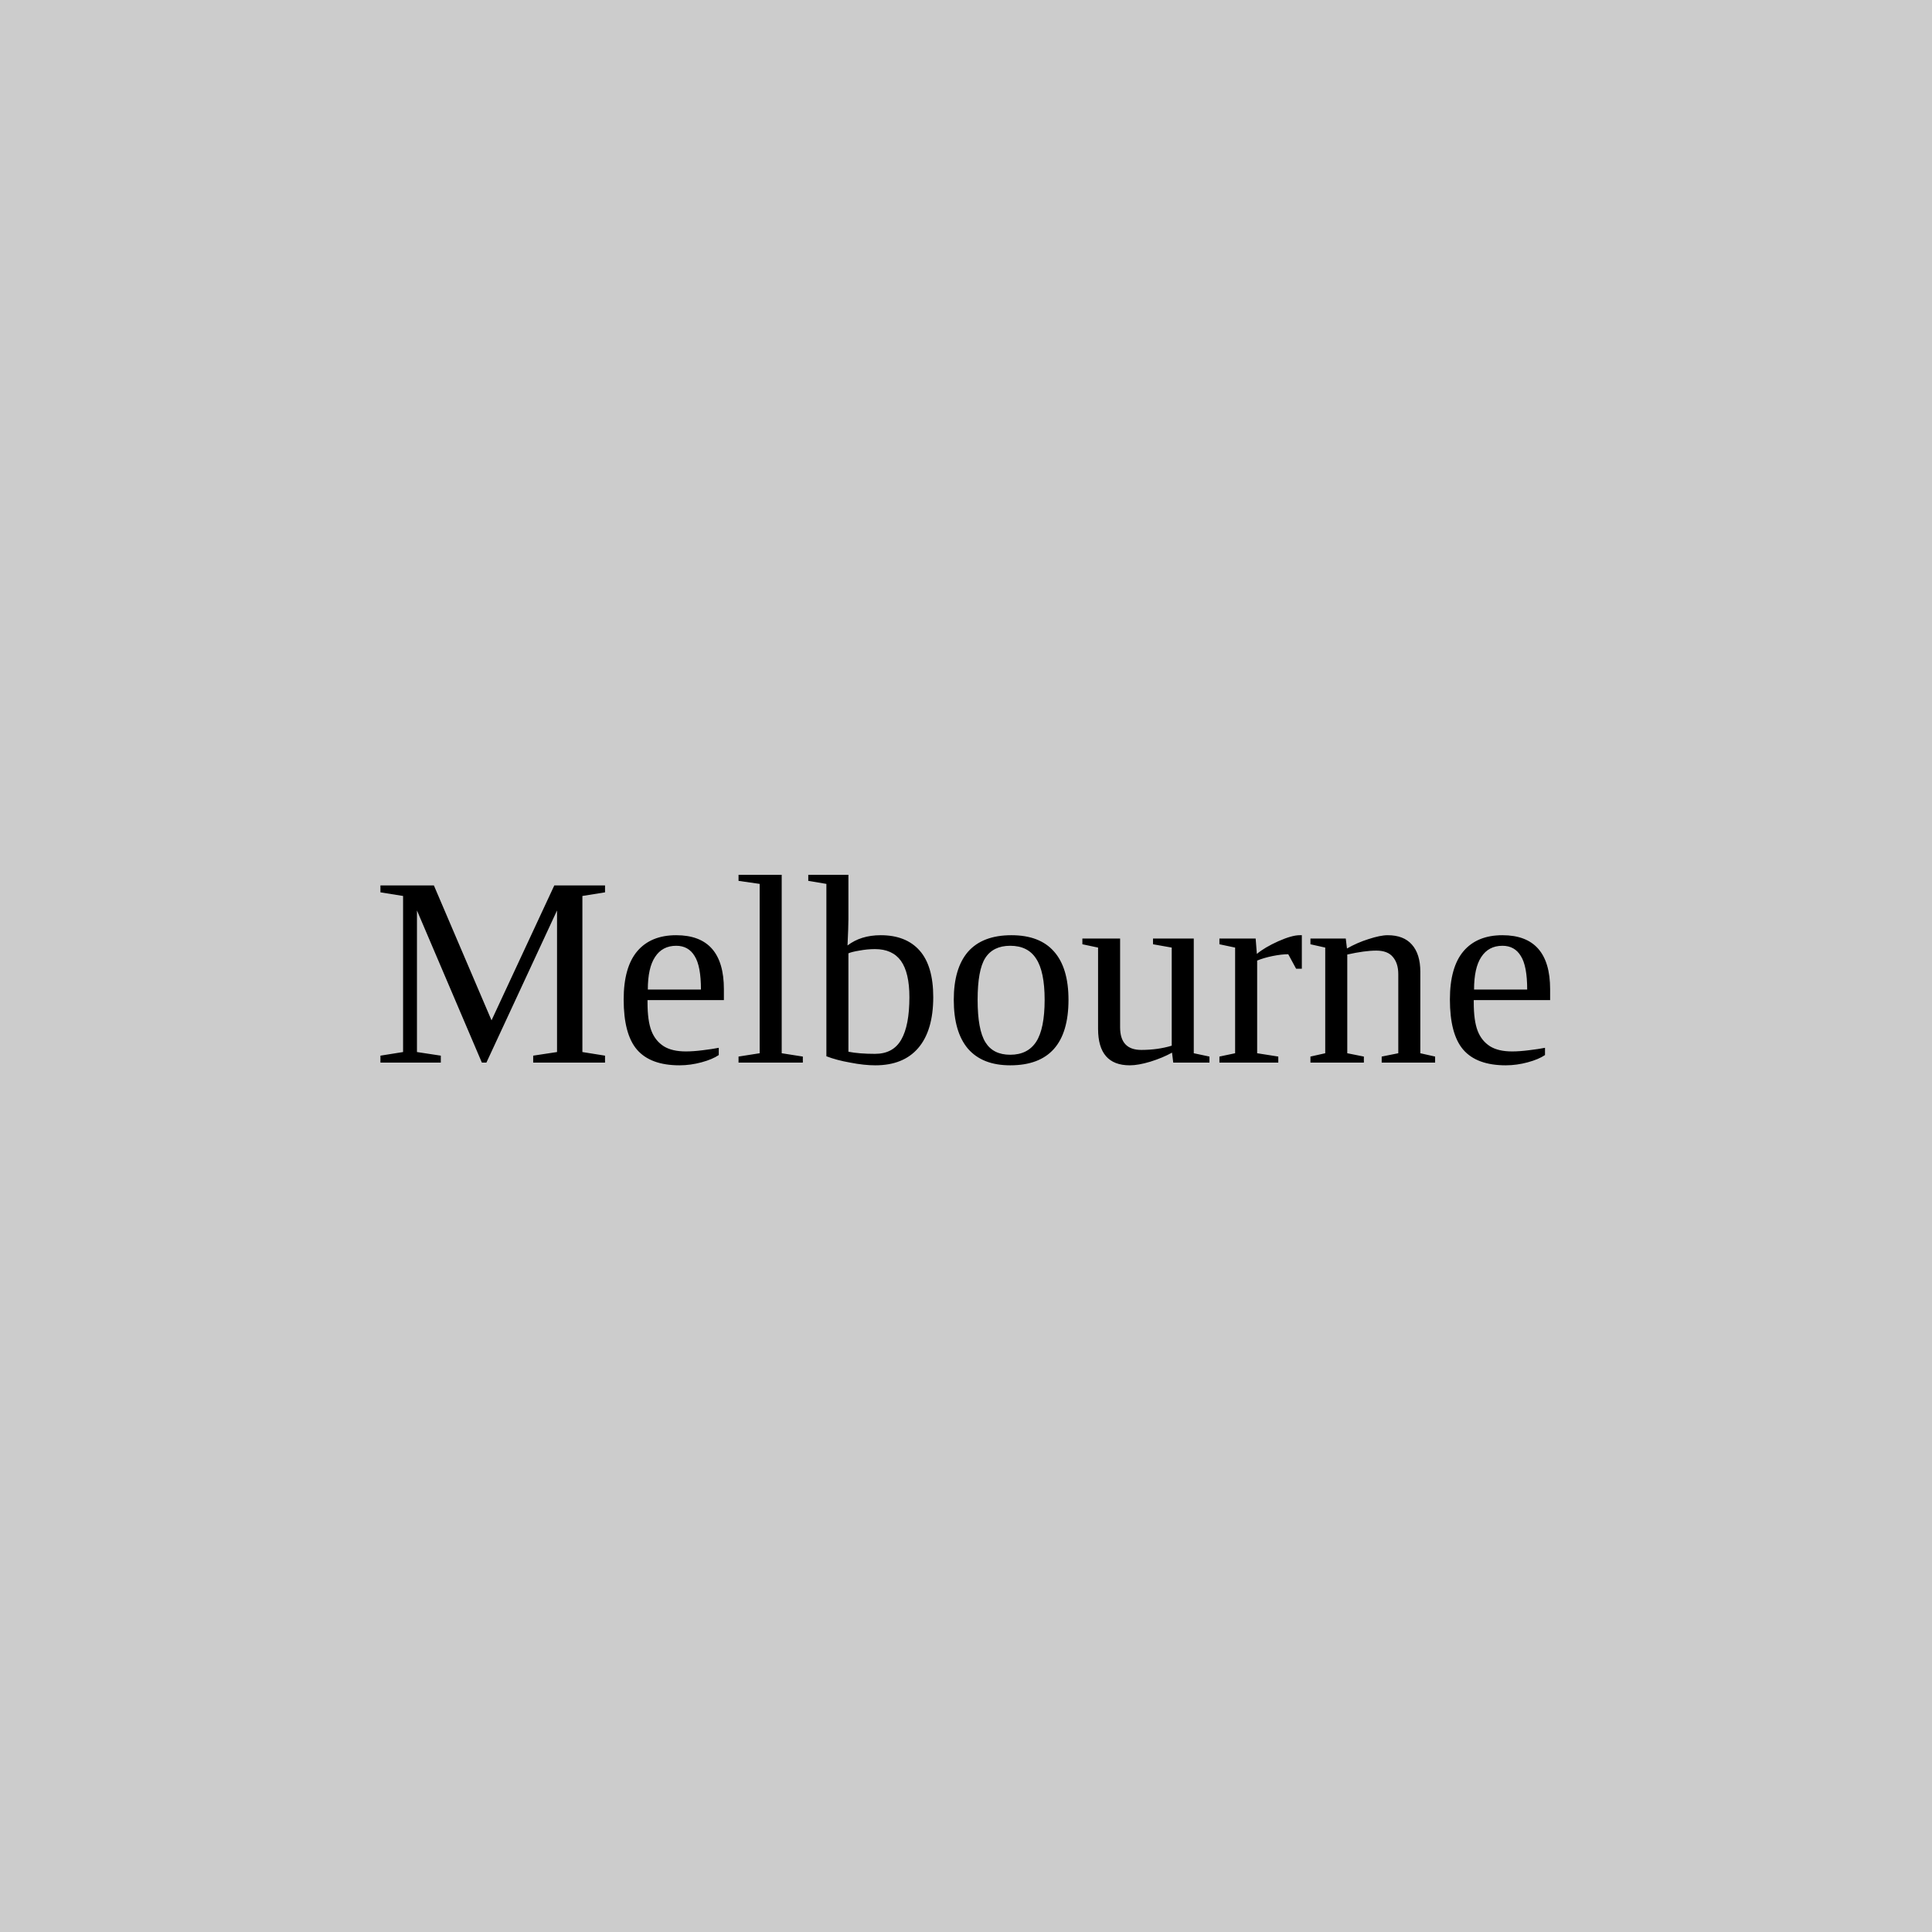
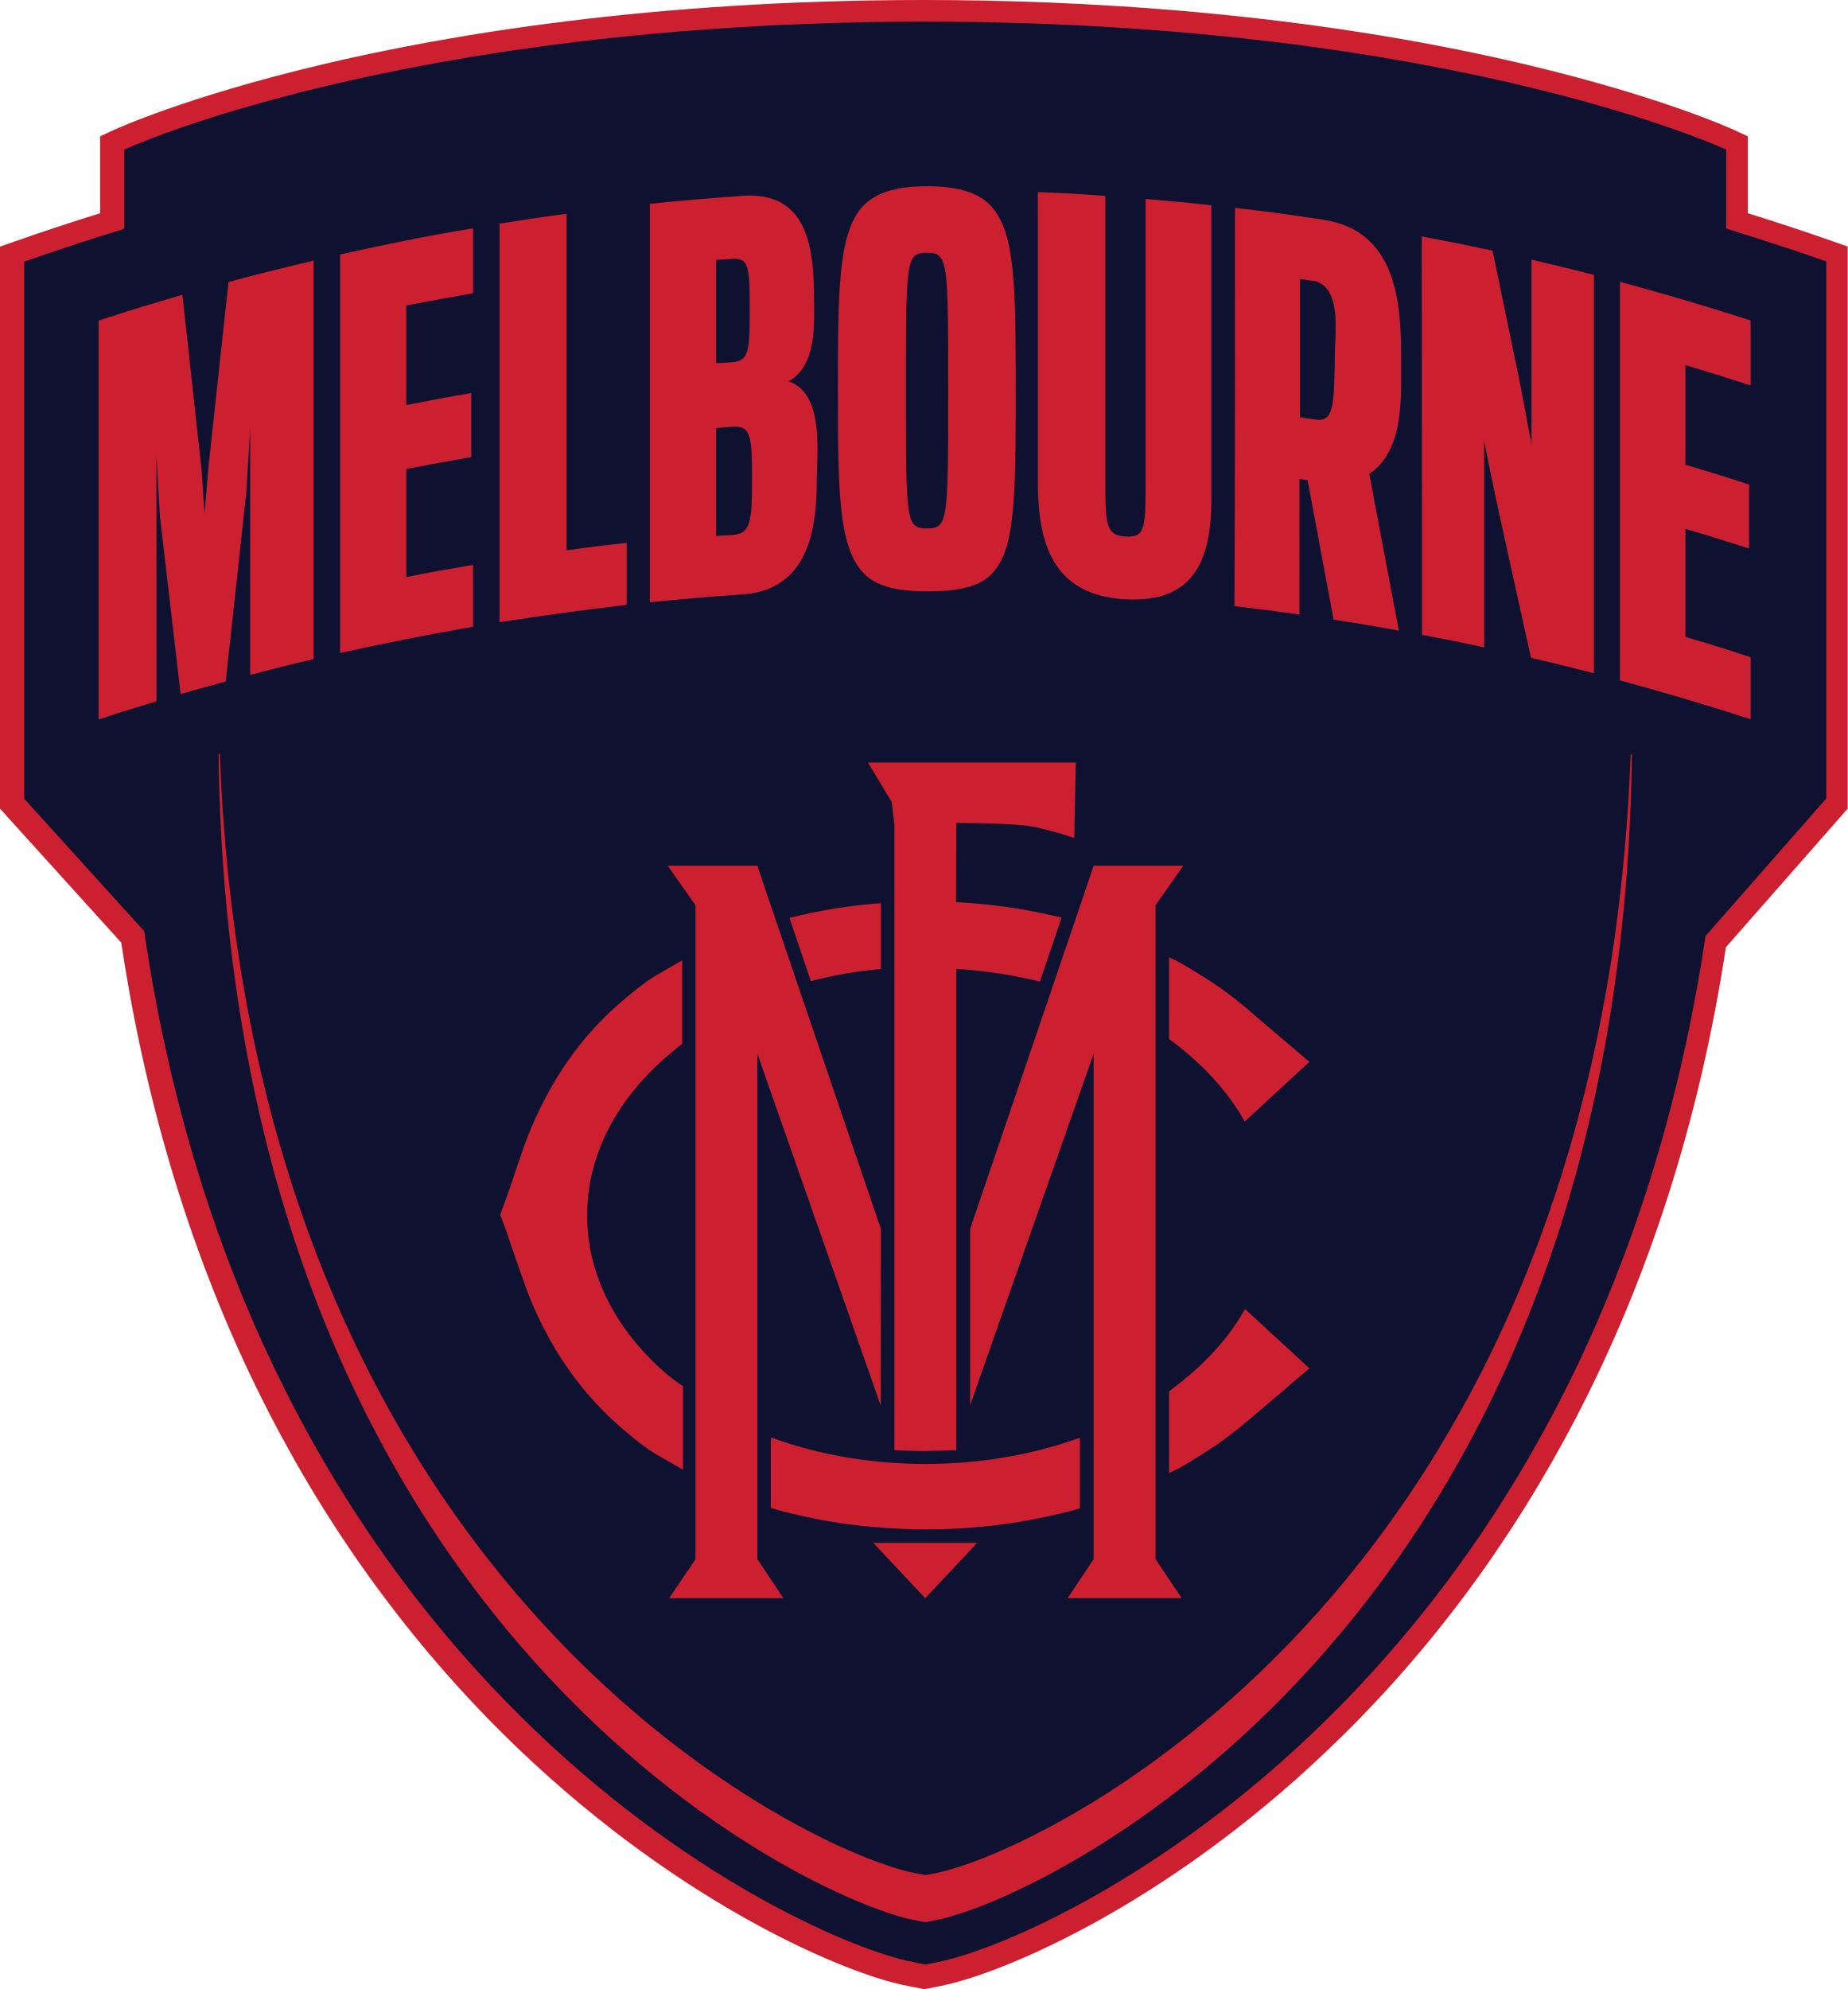
- <svg xmlns="http://www.w3.org/2000/svg" viewBox="0 0 100 100">
-   <rect width="100" height="100" fill="#ccc" />
-   <text x="50" y="55" font-size="14" text-anchor="middle" fill="#000">Melbourne</text>
+ <svg xmlns="http://www.w3.org/2000/svg" xmlns:xlink="http://www.w3.org/1999/xlink" version="1.1" id="Layer_1" x="0px" y="0px" viewBox="0 0 725.3 780.7" style="enable-background:new 0 0 725.3 780.7;" xml:space="preserve">
+   <style type="text/css">
+ 	.st0{clip-path:url(#SVGID_2_);fill:#CC2031;}
+ 	.st1{clip-path:url(#SVGID_4_);fill:#0F1131;}
+ 	.st2{clip-path:url(#SVGID_6_);fill:#CC2031;}
+ 	.st3{clip-path:url(#SVGID_8_);fill:#CC2031;}
+ 	.st4{clip-path:url(#SVGID_10_);fill:#CC2031;}
+ 	.st5{clip-path:url(#SVGID_12_);fill:#CC2031;}
+ 	.st6{clip-path:url(#SVGID_14_);fill:#CC2031;}
+ 	.st7{clip-path:url(#SVGID_16_);fill:#CC2031;}
+ 	.st8{clip-path:url(#SVGID_18_);fill:#CC2031;}
+ 	.st9{clip-path:url(#SVGID_20_);fill:#CC2031;}
+ 	.st10{clip-path:url(#SVGID_22_);fill:#CC2031;}
+ 	.st11{clip-path:url(#SVGID_24_);fill:#CC2031;}
+ 	.st12{clip-path:url(#SVGID_26_);fill:#CC2031;}
+ 	.st13{clip-path:url(#SVGID_28_);fill:#CC2031;}
+ 	.st14{clip-path:url(#SVGID_30_);fill:#CC2031;}
+ 	.st15{clip-path:url(#SVGID_32_);fill:#CC2031;}
+ 	.st16{clip-path:url(#SVGID_34_);fill:#CC2031;}
+ 	.st17{clip-path:url(#SVGID_36_);fill:#CC2031;}
+ 	.st18{clip-path:url(#SVGID_38_);fill:#CC2031;}
+ 	.st19{clip-path:url(#SVGID_40_);fill:#CC2031;}
+ 	.st20{clip-path:url(#SVGID_42_);fill:#CC2031;}
+ </style>
+   <g>
+     <g>
+       <defs>
+         <rect id="SVGID_1_" width="725.3" height="780.7" />
+       </defs>
+       <clipPath id="SVGID_2_">
+         <use xlink:href="#SVGID_1_" style="overflow:visible;" />
+       </clipPath>
+       <path class="st0" d="M361.1,780.4c-0.2,0-4.4-0.8-7.7-1.5c-25.5-5.9-90.9-34-155.8-98.2c-36.3-36-67-77.9-91.3-124.8    c-28.8-55.5-48.5-118-58.7-185.9L0,317.4V96.8l6-2.1c10.8-3.8,22-7.5,33.3-11V53.5l5.2-2.4C45.6,50.6,73,38,126.1,25.4    C174.8,13.8,255.3,0,362.7,0c59.3,0,148.4,4.4,236.6,25.4c53.1,12.6,80.5,25.2,81.6,25.7l5.2,2.4v30.2c11.3,3.5,22.5,7.2,33.3,11    l6,2.1v220.5l-47.9,54.5c-10.3,67.6-30.2,129.8-59,185c-24.3,46.6-54.9,88.4-91.2,124.2C462.6,745,397.4,773,372,778.9    c-3.3,0.8-7.5,1.5-7.7,1.6l-1.6,0.3L361.1,780.4z" />
+     </g>
+     <g>
+       <defs>
+         <rect id="SVGID_3_" width="725.3" height="780.7" />
+       </defs>
+       <clipPath id="SVGID_4_">
+         <use xlink:href="#SVGID_3_" style="overflow:visible;" />
+       </clipPath>
+       <path class="st1" d="M716.9,102.6c-13.1-4.6-26.2-8.8-39.3-12.9V58.7c0,0-108.3-50.2-314.4-50.2S48.8,58.7,48.8,58.7v31.1    c-13.1,4-26.2,8.3-39.3,12.9c0,70.3,0,140.5,0,210.8l47.1,52C99.7,659.9,308.1,758.6,356,769.6c3.1,0.7,7.2,1.5,7.2,1.5    s4.1-0.7,7.3-1.5c47.8-11,255.3-109.4,299-402.2l47.4-54C716.9,243.1,716.9,172.9,716.9,102.6" />
+     </g>
+     <g>
+       <defs>
+         <rect id="SVGID_5_" width="725.3" height="780.7" />
+       </defs>
+       <clipPath id="SVGID_6_">
+         <use xlink:href="#SVGID_5_" style="overflow:visible;" />
+       </clipPath>
+       <path class="st2" d="M640.6,296.2c-0.2,0-0.3-0.1-0.5-0.1c-11.8,323.2-224.6,427.7-270.5,438.6c-2.8,0.7-6.4,1.3-6.4,1.3    s-3.6-0.7-6.4-1.3C310.9,723.8,98,619.3,86.3,295.9c-0.2,0-0.3,0.1-0.5,0.1c4.1,337.9,224.2,446.1,271,457.2    c2.8,0.6,6.4,1.3,6.4,1.3s3.6-0.7,6.4-1.3C416.4,742.1,636.4,633.9,640.6,296.2" />
+     </g>
+     <g>
+       <defs>
+         <rect id="SVGID_7_" width="725.3" height="780.7" />
+       </defs>
+       <clipPath id="SVGID_8_">
+         <use xlink:href="#SVGID_7_" style="overflow:visible;" />
+       </clipPath>
+       <polygon class="st3" points="297.3,413.6 345.7,551.6 345.8,482.4 316,394.9 316,394.9 301.3,351.7 301.3,351.7 297.3,339.8     262.1,339.8 273,355.3 273,612 262.7,627.3 307.5,627.3 297.3,612   " />
+     </g>
+     <g>
+       <defs>
+         <rect id="SVGID_9_" width="725.3" height="780.7" />
+       </defs>
+       <clipPath id="SVGID_10_">
+         <use xlink:href="#SVGID_9_" style="overflow:visible;" />
+       </clipPath>
+       <path class="st4" d="M254.8,532.9c-6-6.2-11.3-13.2-15.4-20.9c-4.2-7.9-7.2-16.6-8.3-25.5c-1.5-11.3-0.3-22.8,3.5-33.5    c2.8-8,6.9-15.5,12-22.2c5.4-7.2,11.8-13.6,18.8-19.2c0.8-0.6,1.6-1.3,2.4-1.9v-32.7c-0.3,0.2-0.7,0.3-1,0.5    c-2.8,1.7-5.7,3.2-8.5,4.9c-2.6,1.5-5,3.2-7.3,5c-4.4,3.4-8.6,7-12.6,10.8c-7.5,7.3-14,15.4-19.5,24.3c-5.2,8.5-9.6,17.6-13,26.9    c-1.7,4.8-3.3,9.6-4.9,14.4c-1.4,4-2.8,8.1-4.3,12.1c-0.1,0.3-0.3,0.7-0.3,0.9c0,0.3,0.3,0.8,0.4,1.1c0.5,1.4,1,2.9,1.6,4.3    c0.4,1.2,0.9,2.5,1.3,3.8c1.9,5.6,3.8,11.2,5.8,16.7c2.6,7.6,5.9,15,9.8,22.1c4.9,9,10.9,17.5,17.9,25.2c3.6,4,7.5,7.7,11.6,11.2    c4.4,3.8,8.9,7.4,13.9,10.3c2.8,1.6,5.6,3.1,8.4,4.8v0c0.3,0.2,0.7,0.4,1,0.5v-32.7C263.1,540.8,258.8,537,254.8,532.9" />
+     </g>
+     <g>
+       <defs>
+         <rect id="SVGID_11_" width="725.3" height="780.7" />
+       </defs>
+       <clipPath id="SVGID_12_">
+         <use xlink:href="#SVGID_11_" style="overflow:visible;" />
+       </clipPath>
+       <path class="st5" d="M402.9,570.4c-12,2.6-24.3,4-36.5,4.2c-11.5,0.2-23-0.7-34.3-2.6c-10-1.7-19.9-4.3-29.5-7.8v27.7    c11.7,3.4,23.7,5.7,35.7,7c13.9,1.5,27.9,1.8,41.9,0.8c13.5-1,26.9-3.2,39.9-6.6c1.3-0.3,2.6-0.7,3.8-1.1v-27.7    C417.1,566.8,410.1,568.8,402.9,570.4" />
+     </g>
+     <g>
+       <defs>
+         <rect id="SVGID_13_" width="725.3" height="780.7" />
+       </defs>
+       <clipPath id="SVGID_14_">
+         <use xlink:href="#SVGID_13_" style="overflow:visible;" />
+       </clipPath>
+       <path class="st6" d="M345.8,380.3v-25.8c-0.9,0.1-1.8,0.2-2.7,0.2c-11.2,1-22.3,2.8-33.2,5.6l8.4,24.8    C327.3,382.7,336.5,381.2,345.8,380.3" />
+     </g>
+     <g>
+       <defs>
+         <rect id="SVGID_15_" width="725.3" height="780.7" />
+       </defs>
+       <clipPath id="SVGID_16_">
+         <use xlink:href="#SVGID_15_" style="overflow:visible;" />
+       </clipPath>
+       <polygon class="st7" points="453.6,355.3 464.5,339.8 429.3,339.8 425.3,351.7 410.6,394.9 380.8,482.4 380.8,551.6 429.3,413.6     429.3,612 419.1,627.3 463.9,627.3 453.6,612   " />
+     </g>
+     <g>
+       <defs>
+         <rect id="SVGID_17_" width="725.3" height="780.7" />
+       </defs>
+       <clipPath id="SVGID_18_">
+         <use xlink:href="#SVGID_17_" style="overflow:visible;" />
+       </clipPath>
+       <path class="st8" d="M478.5,425.8c3.8,4.5,7.3,9.3,10.1,14.4c3.1-2.8,6.1-5.6,9.2-8.5c4.2-3.8,8.3-7.6,12.5-11.5    c1.2-1.1,2.5-2.2,3.7-3.4c-6.3-5.3-12.5-10.7-18.8-16c-3.6-3.1-7.1-6.2-10.9-9.1c-3.7-2.9-7.6-5.6-11.6-8.1    c-2.3-1.5-4.7-2.9-7-4.3c-2-1.1-3.9-2.3-6-3.2c-0.3-0.1-0.6-0.3-0.8-0.4v32.1C466.1,413.1,472.8,419.1,478.5,425.8" />
+     </g>
+     <g>
+       <defs>
+         <rect id="SVGID_19_" width="725.3" height="780.7" />
+       </defs>
+       <clipPath id="SVGID_20_">
+         <use xlink:href="#SVGID_19_" style="overflow:visible;" />
+       </clipPath>
+       <path class="st9" d="M492.1,516.9c-1.1-1-2.3-2.1-3.4-3.1c-6.1,11.1-15.1,20.7-25,28.6c-1.6,1.3-3.2,2.5-4.8,3.7v32.1    c0.3-0.1,0.6-0.3,0.8-0.4c4-1.8,7.7-4.2,11.4-6.5c4-2.5,7.9-5.1,11.7-8c3.8-2.9,7.4-6,11-9c3.5-3,7-6,10.5-8.9    c3.2-2.8,6.4-5.6,9.7-8.3c-2.7-2.5-5.4-5-8.1-7.5C501.3,525.4,496.7,521.2,492.1,516.9" />
+     </g>
+     <g>
+       <defs>
+         <rect id="SVGID_21_" width="725.3" height="780.7" />
+       </defs>
+       <clipPath id="SVGID_22_">
+         <use xlink:href="#SVGID_21_" style="overflow:visible;" />
+       </clipPath>
+       <polygon class="st10" points="363.2,627.3 383.6,605.6 342.8,605.6   " />
+     </g>
+     <g>
+       <defs>
+         <rect id="SVGID_23_" width="725.3" height="780.7" />
+       </defs>
+       <clipPath id="SVGID_24_">
+         <use xlink:href="#SVGID_23_" style="overflow:visible;" />
+       </clipPath>
+       <path class="st11" d="M375.4,569.2V380.3c0,0,15.9,0.7,32.8,5l8.5-25.1c-10.4-2.6-21-4.4-31.7-5.4c-3.2-0.3-6.4-0.5-9.7-0.7    l0.1-31.1c0,0,19.4,0.1,26.8,1c7.4,0.8,19.5,4.9,19.5,4.9l0.6-29.6h-81.6l9.3,15.4l1.1,9.1v245.4    C359.8,569.7,365.2,569.6,375.4,569.2" />
+     </g>
+     <g>
+       <defs>
+         <rect id="SVGID_25_" width="725.3" height="780.7" />
+       </defs>
+       <clipPath id="SVGID_26_">
+         <use xlink:href="#SVGID_25_" style="overflow:visible;" />
+       </clipPath>
+       <path class="st12" d="M38.8,125.8c10.9-3.6,21.8-6.9,32.8-10.1c2.5,22.9,5,45.7,7.5,68.6c0.5,7,0.7,10.4,1.2,17.4    c0.6-7.3,0.9-10.9,1.5-18.1c2.6-24.3,5.3-48.6,7.9-72.9c11.1-3,22.2-5.8,33.4-8.4v156.4c-10,2.3-14.9,3.6-24.9,6.2v-96.5    c-0.6,9.9-0.9,14.8-1.5,24.7c-2.7,24.8-5.4,49.6-8.1,74.4c-7.1,1.9-10.6,2.9-17.7,4.9c-2.7-23.2-5.4-46.4-8.1-69.6    c-0.6-9.6-0.9-14.4-1.4-24v96.5c-9.1,2.7-13.6,4.1-22.7,7.1V125.8" />
+     </g>
+     <g>
+       <defs>
+         <rect id="SVGID_27_" width="725.3" height="780.7" />
+       </defs>
+       <clipPath id="SVGID_28_">
+         <use xlink:href="#SVGID_27_" style="overflow:visible;" />
+       </clipPath>
+       <path class="st13" d="M133.5,99.9c17.3-3.9,34.7-7.4,52.2-10.3v25.5c-10.5,1.8-15.7,2.8-26.2,4.8V159c10.2-2,15.3-3,25.5-4.7v25.1    c-10.2,1.8-15.3,2.7-25.5,4.7v42.4c10.5-2.1,15.7-3,26.2-4.8V246c-17.5,3-34.9,6.5-52.2,10.3V99.9" />
+     </g>
+     <g>
+       <defs>
+         <rect id="SVGID_29_" width="725.3" height="780.7" />
+       </defs>
+       <clipPath id="SVGID_30_">
+         <use xlink:href="#SVGID_29_" style="overflow:visible;" />
+       </clipPath>
+       <path class="st14" d="M196.1,87.8c10.5-1.7,15.8-2.5,26.3-3.9v132.1c9.4-1.3,14.1-1.9,23.6-2.9v24.3c-16.7,2-33.3,4.2-49.9,6.8    V87.8z" />
+     </g>
+     <g>
+       <defs>
+         <rect id="SVGID_31_" width="725.3" height="780.7" />
+       </defs>
+       <clipPath id="SVGID_32_">
+         <use xlink:href="#SVGID_31_" style="overflow:visible;" />
+       </clipPath>
+       <path class="st15" d="M255.1,80c11.6-1.2,23.2-2.2,34.7-3c25.6-2.7,29.5,17.2,29.7,37.8c0.1,10.7,1.6,28.6-10,34.9    c14.3,4.6,11.1,28.6,11.1,39.6c0,21.6-5,43.1-30.5,44.1c-11.7,0.8-23.3,1.8-35,3V80z M287.1,142.2c6.8-0.5,7.2-3.7,7.2-20.6    s-0.2-20.5-7.2-20c-2.4,0.2-3.6,0.3-6,0.4v40.5C283.5,142.5,284.7,142.4,287.1,142.2 M287.5,210c7.3-0.5,7.7-5.4,7.7-22.1    s-0.4-20.9-7.7-20.4c-2.6,0.2-3.8,0.3-6.4,0.5v42.4C283.7,210.2,285,210.1,287.5,210" />
+     </g>
+     <g>
+       <defs>
+         <rect id="SVGID_33_" width="725.3" height="780.7" />
+       </defs>
+       <clipPath id="SVGID_34_">
+         <use xlink:href="#SVGID_33_" style="overflow:visible;" />
+       </clipPath>
+       <path class="st16" d="M407.4,187.5V75.4c10.6,0.4,15.9,0.7,26.5,1.5v112.7c0,16.7,0.4,20.5,7.9,21s7.9-3.2,7.9-19.8V78.1    c10.3,0.9,15.5,1.3,25.8,2.5v112.1c0.5,25.6-5.5,44.3-34.3,42.5C412.7,233.3,407.2,212.6,407.4,187.5" />
+     </g>
+     <g>
+       <defs>
+         <rect id="SVGID_35_" width="725.3" height="780.7" />
+       </defs>
+       <clipPath id="SVGID_36_">
+         <use xlink:href="#SVGID_35_" style="overflow:visible;" />
+       </clipPath>
+       <path class="st17" d="M484.8,81.6c11.7,1.3,23.4,2.9,35,4.7c27.9,4.5,30.3,31.2,30.2,54.6c0,14.3,1.4,35.9-12.5,45.1    c3.9,20.5,7.7,41,11.6,61.5c-10.2-1.8-15.3-2.7-25.6-4.3c-3.4-18.2-6.8-36.5-10.2-54.7c-1.3-0.2-1.9-0.3-3.2-0.5v53.2    c-10.2-1.4-15.3-2.1-25.5-3.3C484.8,185.8,484.8,133.7,484.8,81.6 M516.4,164.7c7.4,1.1,7.3-6.1,7.6-26.3c0.1-7.5,2.6-25.2-7.6-28    c-2.5-0.4-3.7-0.5-6.1-0.9v54.3C512.7,164.1,513.9,164.3,516.4,164.7" />
+     </g>
+     <g>
+       <defs>
+         <rect id="SVGID_37_" width="725.3" height="780.7" />
+       </defs>
+       <clipPath id="SVGID_38_">
+         <use xlink:href="#SVGID_37_" style="overflow:visible;" />
+       </clipPath>
+       <path class="st18" d="M558.1,92.8c11.1,2.1,16.7,3.2,27.8,5.6c3.6,17.6,7.3,35.1,10.9,52.7c1.8,9.3,2.6,14,4.4,23.4v-72.6    c9.8,2.3,14.7,3.5,24.5,6v156.4c-9.9-2.6-14.8-3.8-24.7-6.1c-4.7-21.2-9.4-42.4-14-63.5c-1.8-8.7-2.7-13-4.4-21.6v81    c-9.7-2.1-14.6-3.1-24.4-4.9L558.1,92.8" />
+     </g>
+     <g>
+       <defs>
+         <rect id="SVGID_39_" width="725.3" height="780.7" />
+       </defs>
+       <clipPath id="SVGID_40_">
+         <use xlink:href="#SVGID_39_" style="overflow:visible;" />
+       </clipPath>
+       <path class="st19" d="M635.9,110.6c17.2,4.7,34.4,9.7,51.3,15.2v25.5c-10.2-3.3-15.3-4.9-25.6-8v39.1c10,3,15,4.5,25,7.8v25.1    c-10-3.2-15-4.8-25-7.7V250c10.3,3,15.4,4.6,25.6,8v24.3c-17-5.5-34.1-10.6-51.3-15.2C635.9,267,635.9,110.6,635.9,110.6z" />
+     </g>
+     <g>
+       <defs>
+         <rect id="SVGID_41_" width="725.3" height="780.7" />
+       </defs>
+       <clipPath id="SVGID_42_">
+         <use xlink:href="#SVGID_41_" style="overflow:visible;" />
+       </clipPath>
+       <path class="st20" d="M338.2,224.1c-8.9-10.6-9.3-30.6-9.3-71.6c0-39.3,0.4-59.3,8.7-70.3c5.1-6.3,13.5-9.1,26.2-9.1    c12.7,0,21.3,2.7,26,8.7c8.7,10.8,8.9,30.8,8.9,70.7c0,43.7-0.2,62.7-9.1,72.4c-4.6,5.3-13.1,7.2-25.7,7.2    C351.3,232.1,342.9,229.8,338.2,224.1 M372.2,153.2c0-51.1,0-54-8.4-54c-8.2,0-8.2,3-8.2,54c0,51.5,0,54.2,8.2,54.2    C372.2,207.4,372.2,204.7,372.2,153.2" />
+     </g>
+   </g>
</svg>
